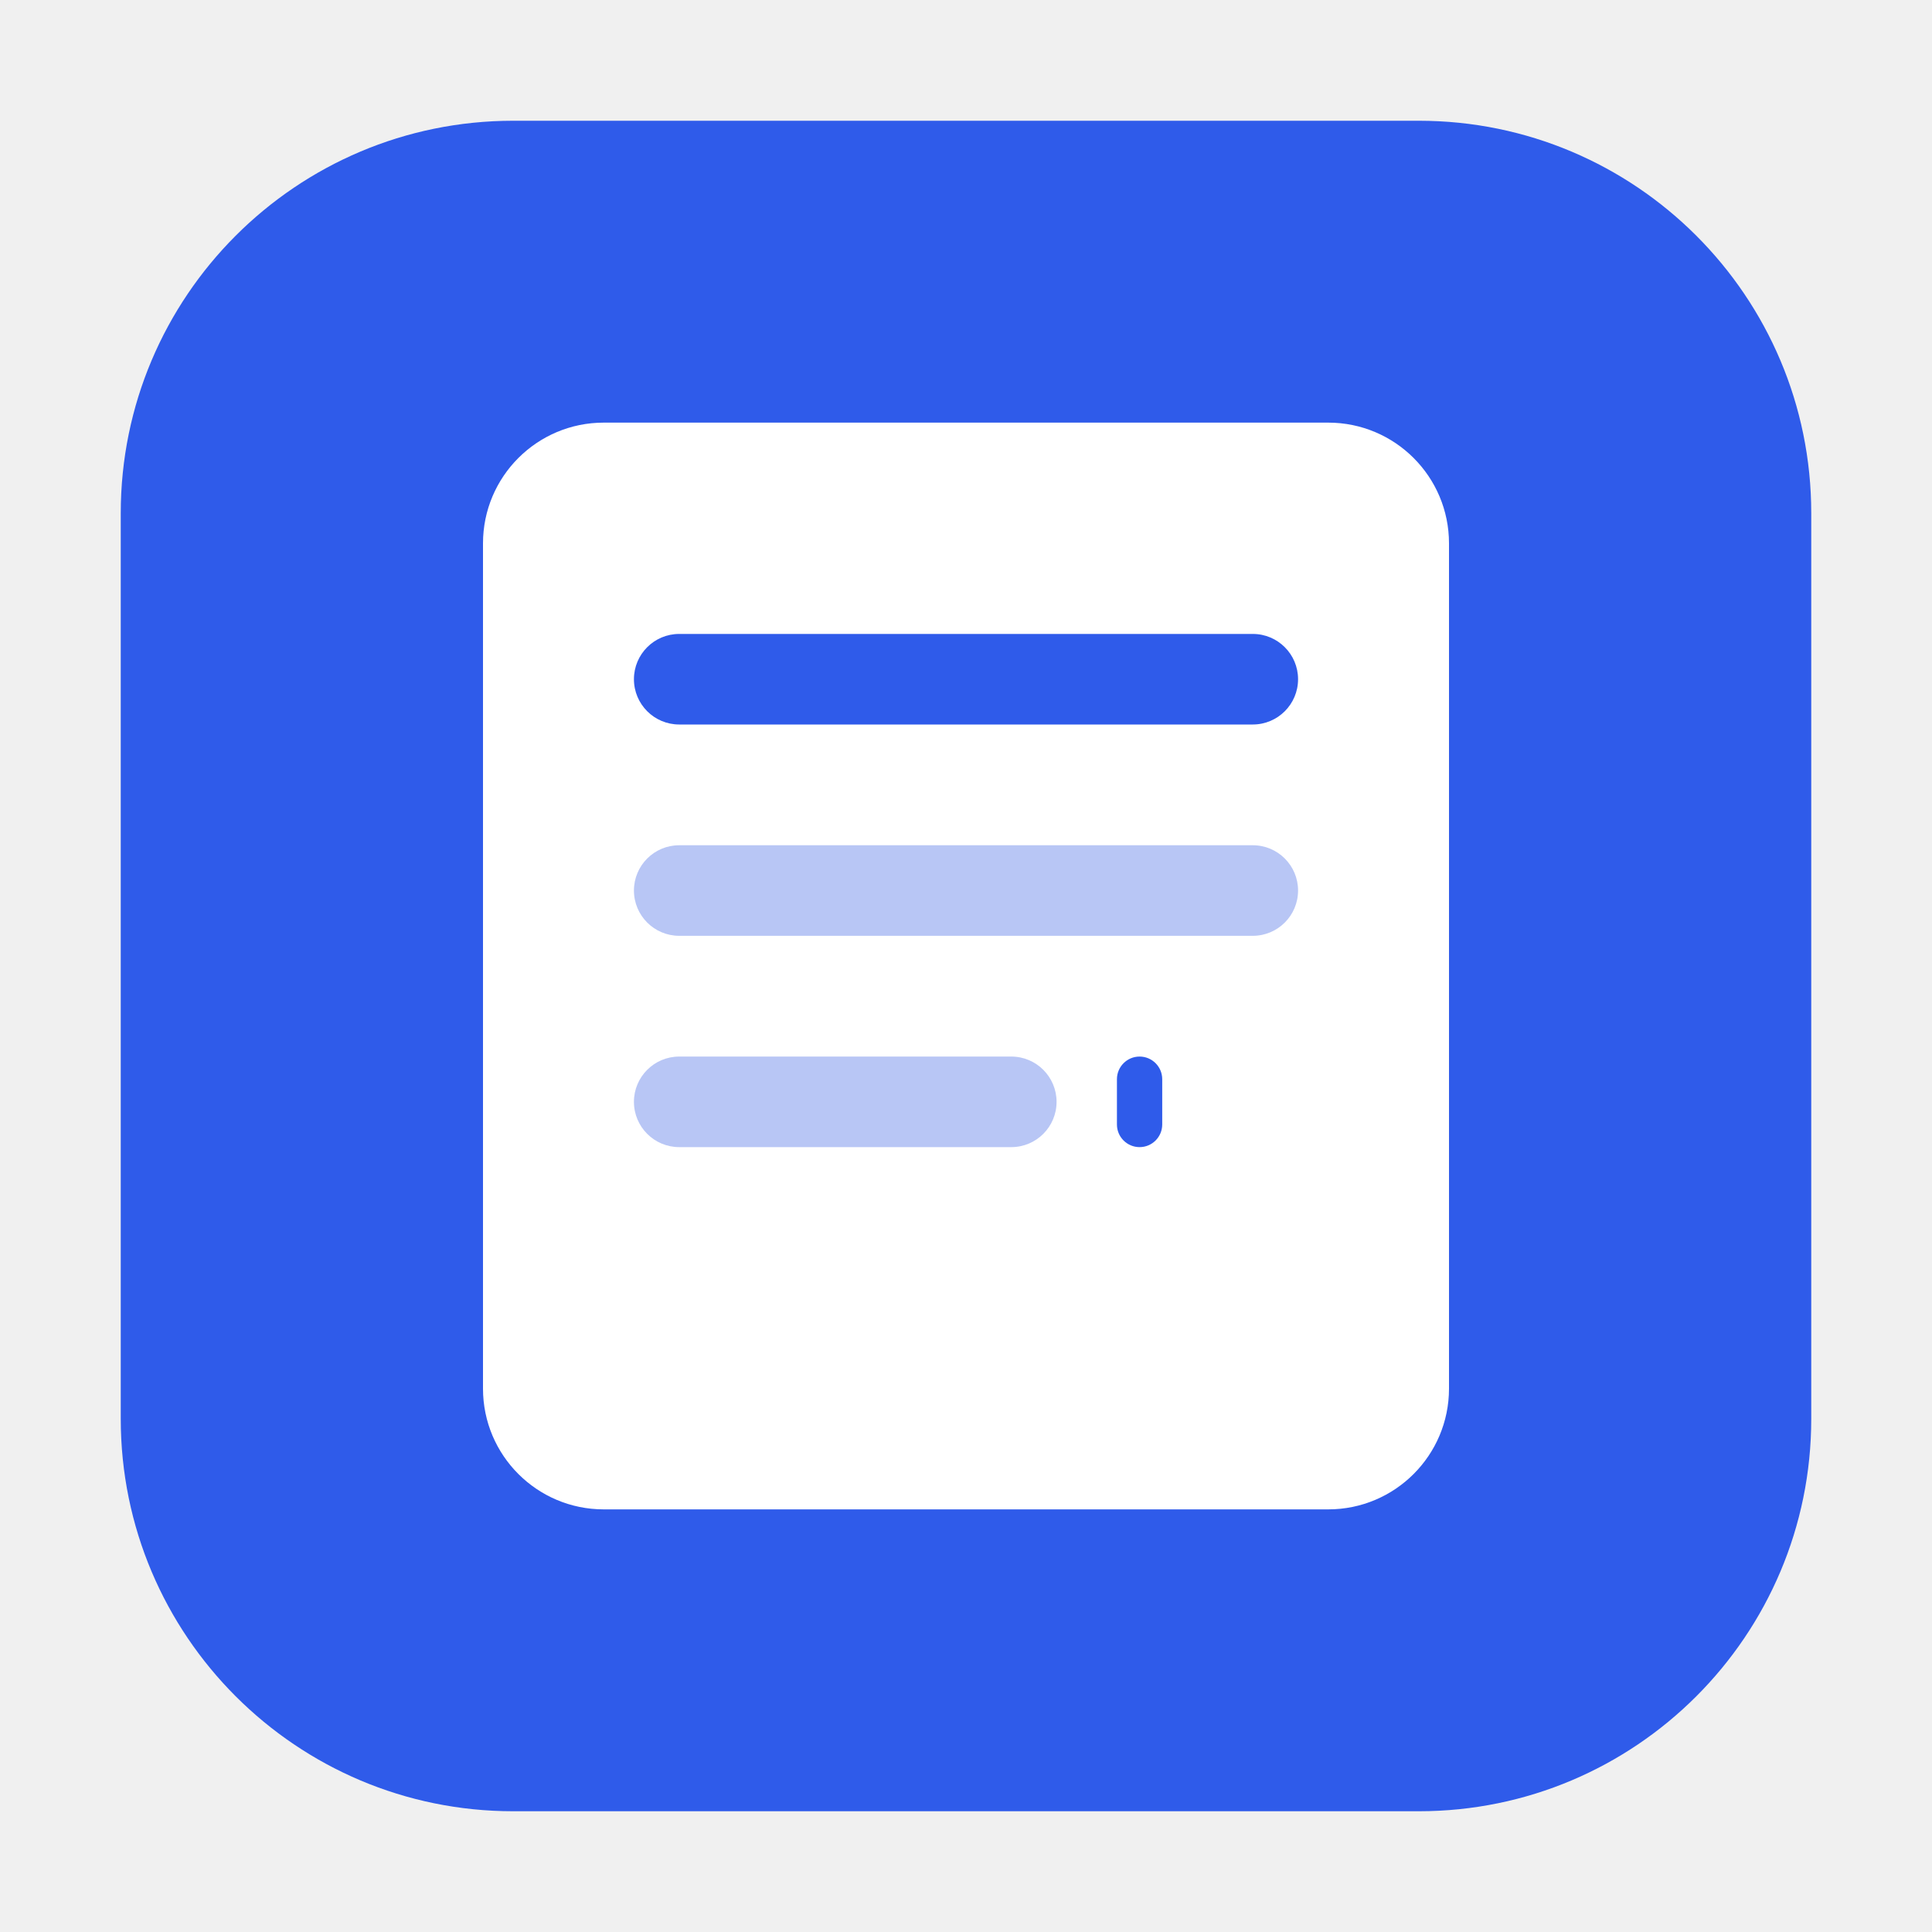
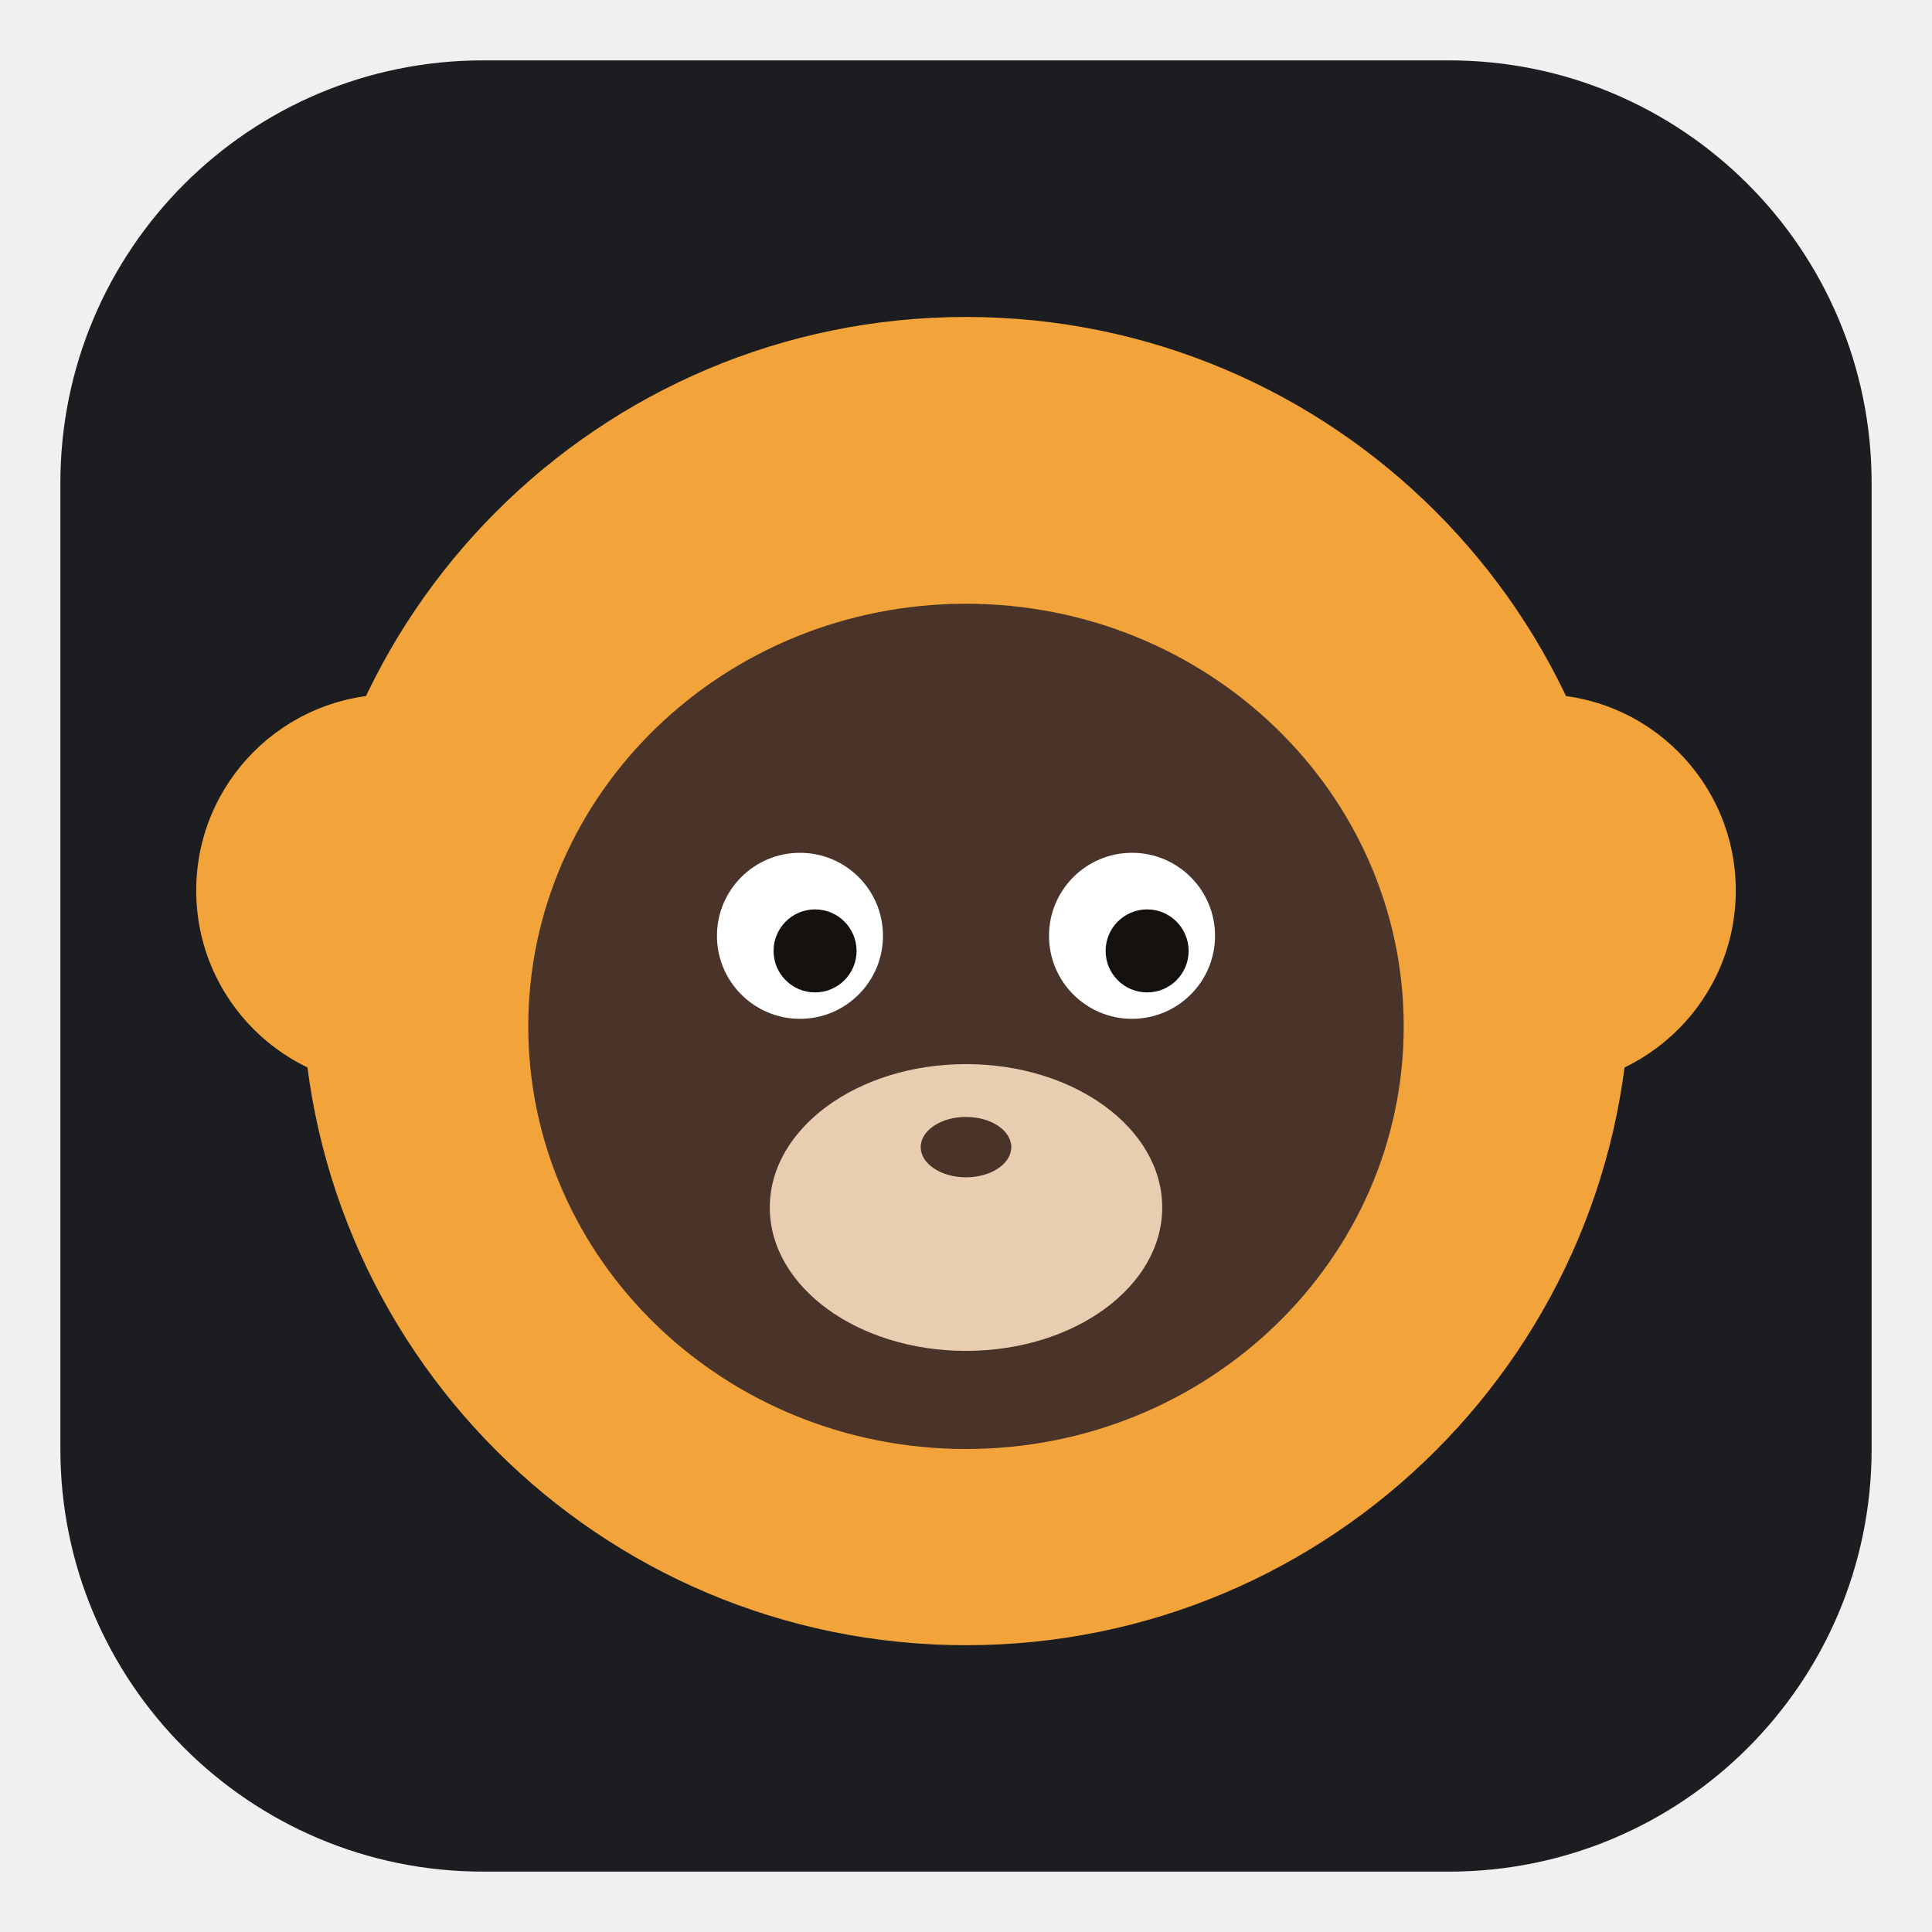
<svg xmlns="http://www.w3.org/2000/svg" viewBox="0 0 256 256" width="256" height="256">
-   <rect x="16" y="16" width="224" height="224" rx="52" fill="#2F5BEA" />
-   <rect x="64" y="56" width="128" height="144" rx="16" fill="#FFFFFF" />
-   <rect x="84" y="84" width="88" height="12" rx="6" fill="#2F5BEA" />
-   <rect x="84" y="112" width="88" height="12" rx="6" fill="#B8C6F5" />
-   <rect x="84" y="140" width="56" height="12" rx="6" fill="#B8C6F5" />
-   <rect x="148" y="140" width="6" height="12" rx="3" fill="#2F5BEA" />
+   <rect x="8" y="8" width="240" height="240" rx="56" fill="#1C1D20" />
+   <circle cx="128" cy="130" r="88" fill="#F2A33A" />
+   <circle cx="52" cy="118" r="26" fill="#F2A33A" />
+   <circle cx="204" cy="118" r="26" fill="#F2A33A" />
+   <ellipse cx="128" cy="136" rx="58" ry="56" fill="#4A3328" />
+   <circle cx="106" cy="124" r="11" fill="#FFFFFF" />
+   <circle cx="150" cy="124" r="11" fill="#FFFFFF" />
+   <circle cx="108" cy="126" r="5.5" fill="#14110F" />
+   <circle cx="152" cy="126" r="5.5" fill="#14110F" />
+   <ellipse cx="128" cy="160" rx="26" ry="19" fill="#E8CDB0" />
+   <ellipse cx="128" cy="152" rx="6" ry="4" fill="#4A3328" />
</svg>
